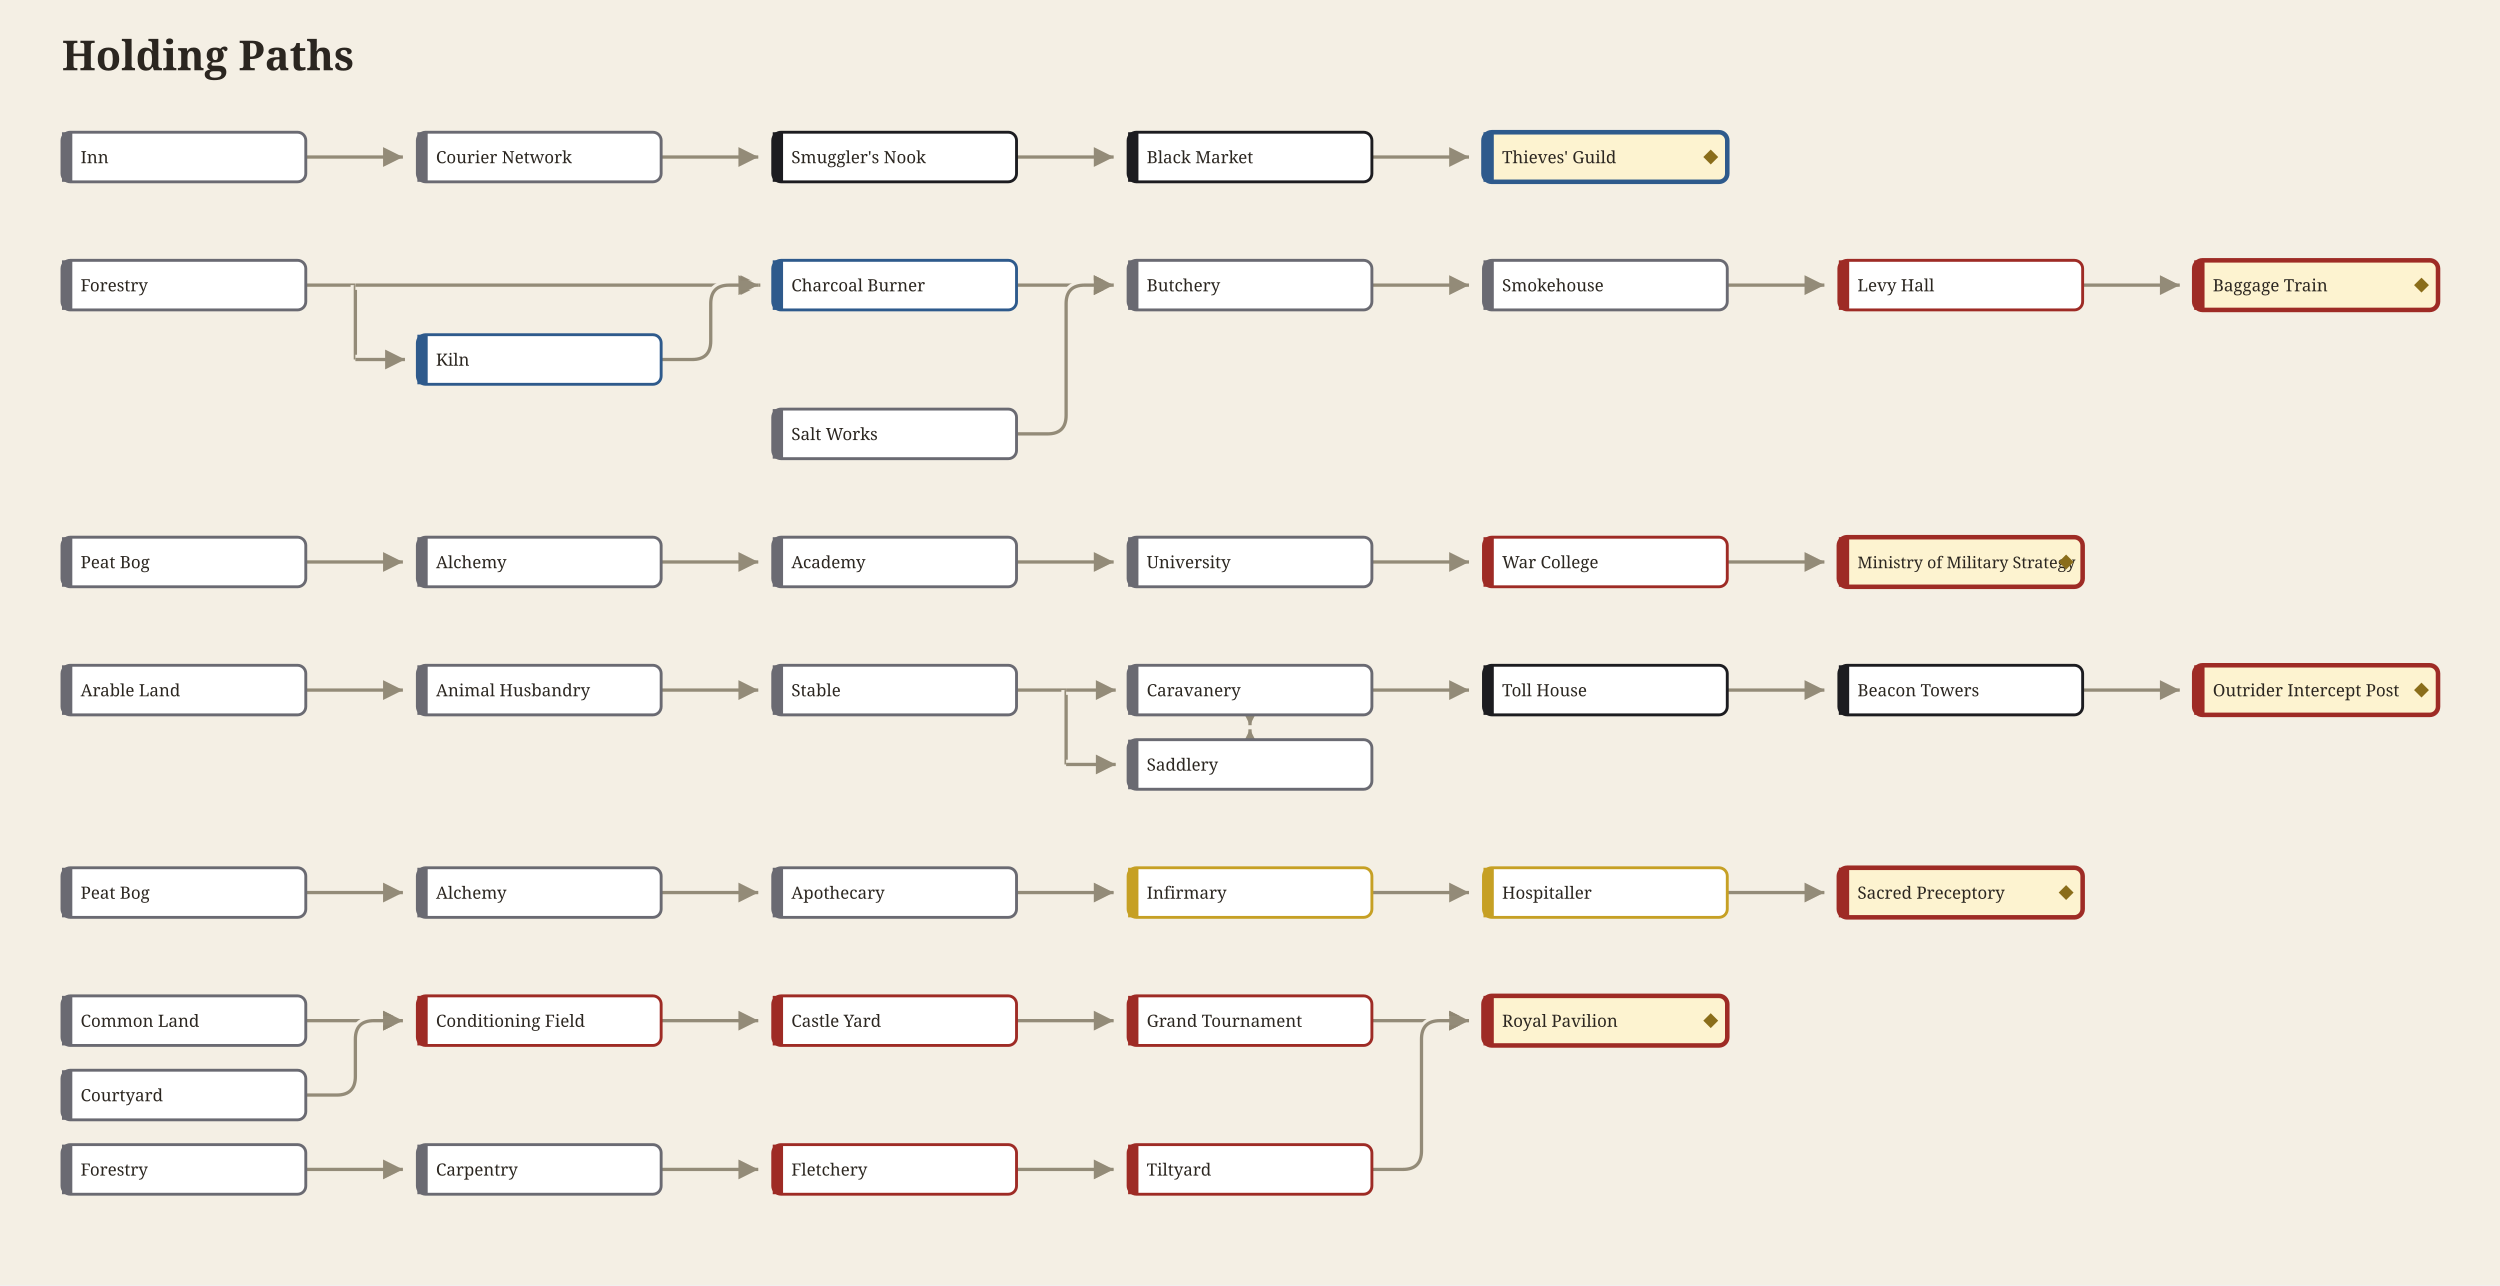
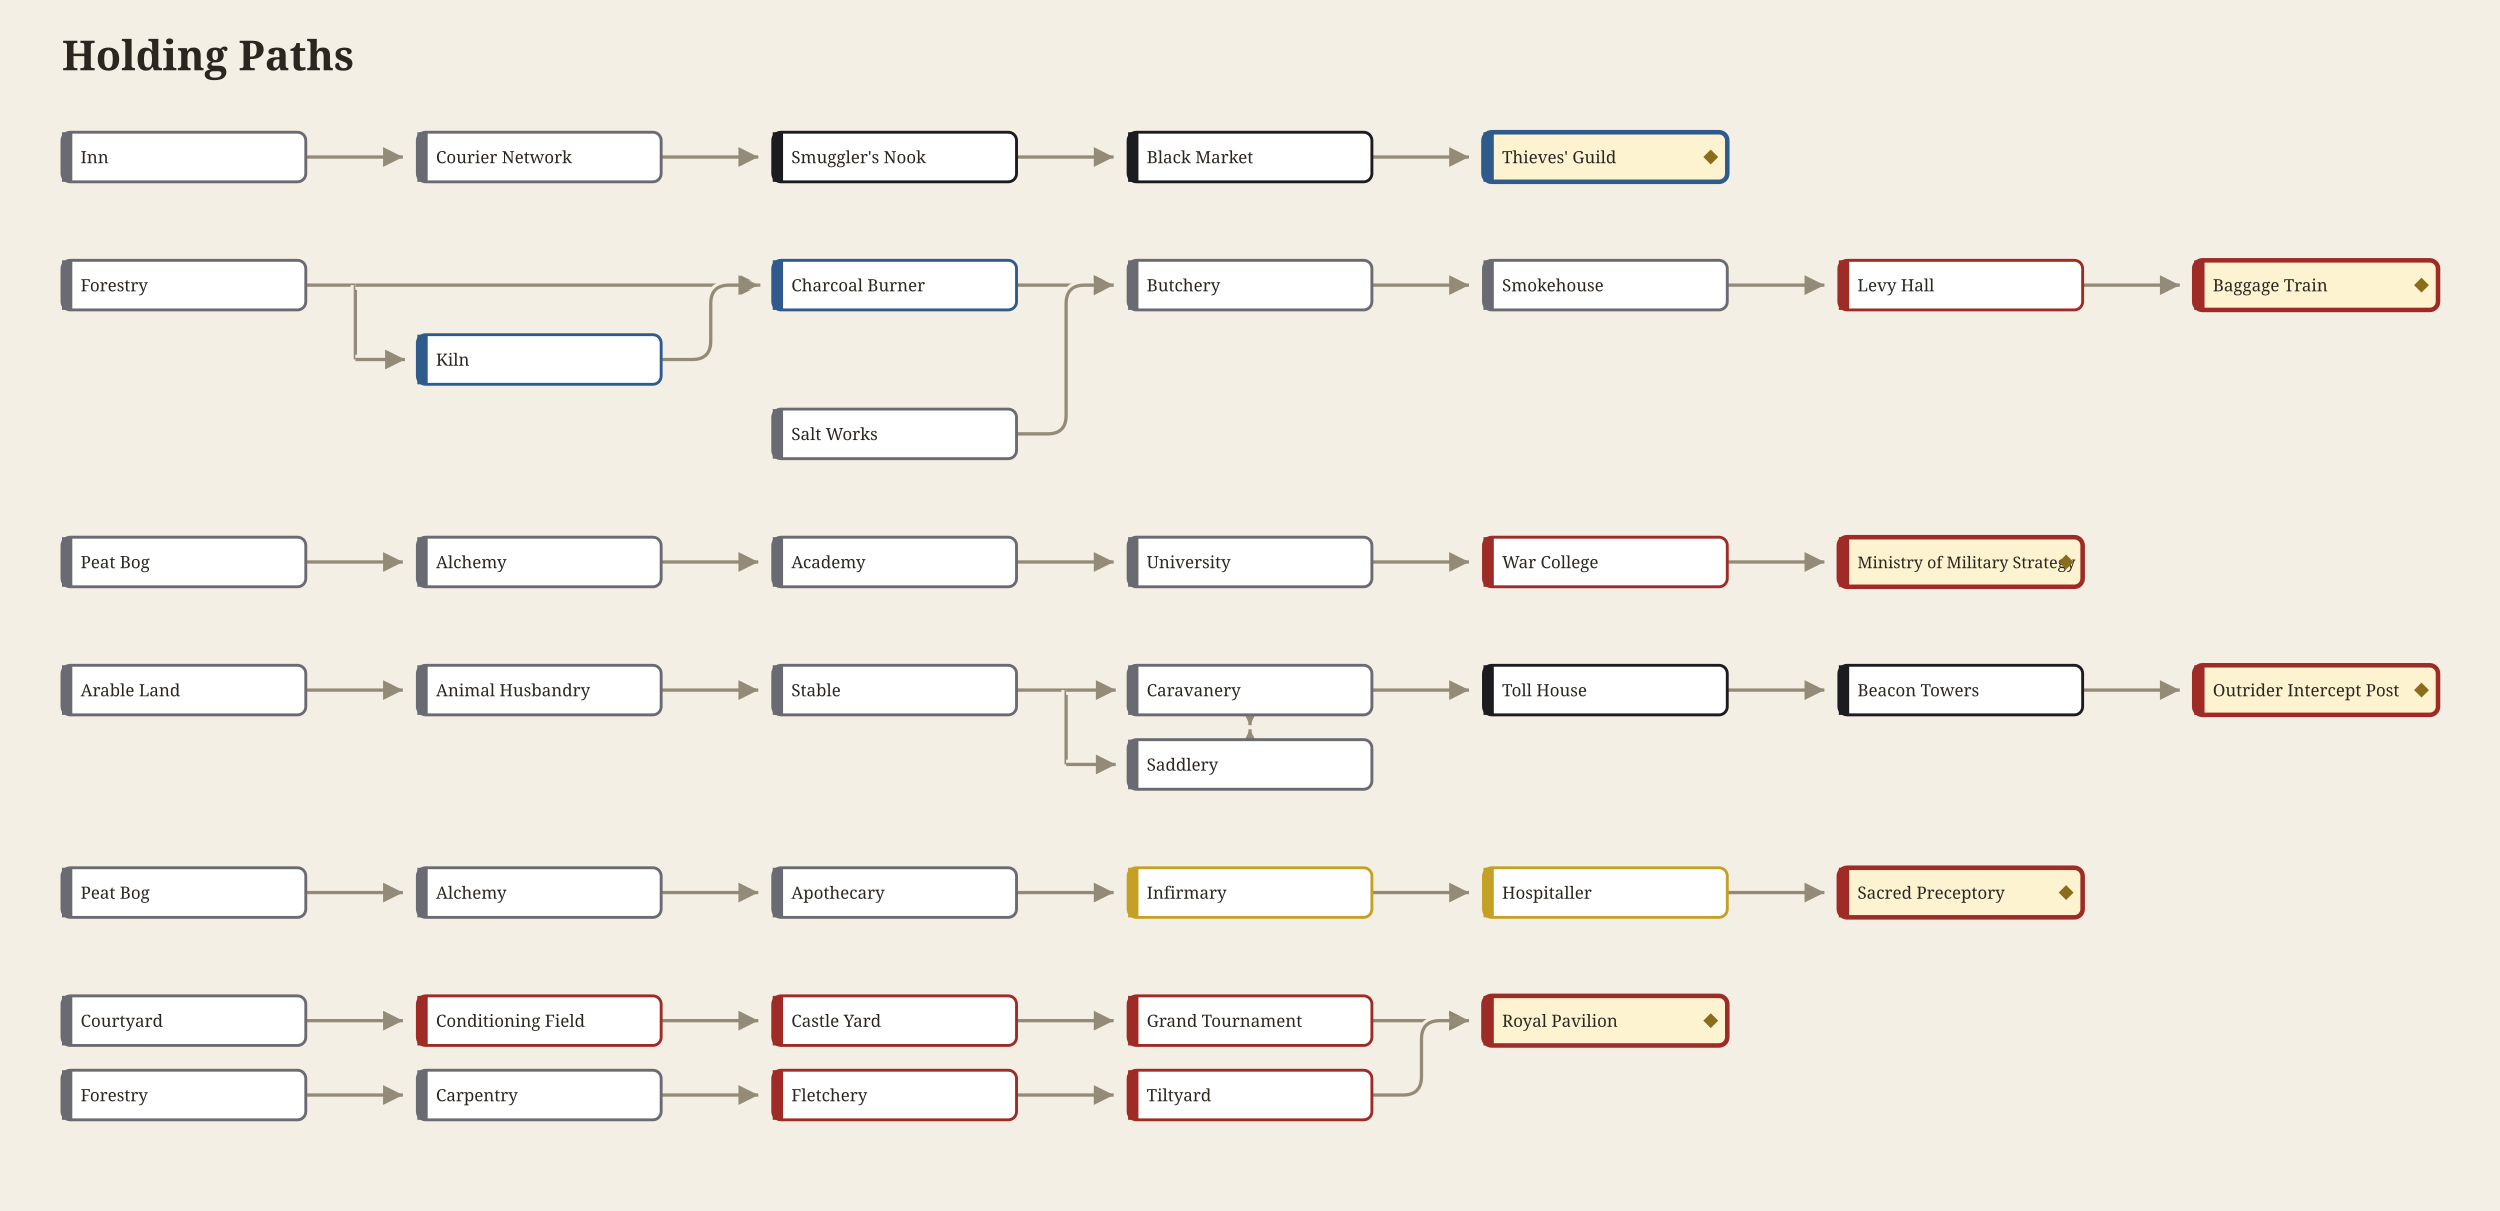
- <svg xmlns="http://www.w3.org/2000/svg" width="1210" height="622" viewBox="0 0 1210 622" font-family="Georgia, serif">
-   <rect width="1210" height="622" fill="#f4efe4" />
+ <svg xmlns="http://www.w3.org/2000/svg" width="1210" height="586" viewBox="0 0 1210 586" font-family="Georgia, serif">
+   <rect width="1210" height="586" fill="#f4efe4" />
  <defs>
    <marker id="arw-2E5A8C" markerWidth="7" markerHeight="7" refX="6" refY="3" orient="auto">
      <path d="M0,0 L6,3 L0,6 Z" fill="#2E5A8C" />
    </marker>
    <marker id="arw-9E2B25" markerWidth="7" markerHeight="7" refX="6" refY="3" orient="auto">
      <path d="M0,0 L6,3 L0,6 Z" fill="#9E2B25" />
    </marker>
    <marker id="arw-1c9c8c" markerWidth="7" markerHeight="7" refX="6" refY="3" orient="auto">
      <path d="M0,0 L6,3 L0,6 Z" fill="#1c9c8c" />
    </marker>
    <marker id="arw-C6A024" markerWidth="7" markerHeight="7" refX="6" refY="3" orient="auto">
      <path d="M0,0 L6,3 L0,6 Z" fill="#C6A024" />
    </marker>
    <marker id="arw-6A3D8F" markerWidth="7" markerHeight="7" refX="6" refY="3" orient="auto">
      <path d="M0,0 L6,3 L0,6 Z" fill="#6A3D8F" />
    </marker>
    <marker id="arw-CC6A1A" markerWidth="7" markerHeight="7" refX="6" refY="3" orient="auto">
      <path d="M0,0 L6,3 L0,6 Z" fill="#CC6A1A" />
    </marker>
    <marker id="arw-3a7d3a" markerWidth="7" markerHeight="7" refX="6" refY="3" orient="auto">
      <path d="M0,0 L6,3 L0,6 Z" fill="#3a7d3a" />
    </marker>
    <marker id="arw-b5347a" markerWidth="7" markerHeight="7" refX="6" refY="3" orient="auto">
      <path d="M0,0 L6,3 L0,6 Z" fill="#b5347a" />
    </marker>
    <marker id="arw-2b6f9e" markerWidth="7" markerHeight="7" refX="6" refY="3" orient="auto">
      <path d="M0,0 L6,3 L0,6 Z" fill="#2b6f9e" />
    </marker>
    <marker id="arw-8a6d1a" markerWidth="7" markerHeight="7" refX="6" refY="3" orient="auto">
      <path d="M0,0 L6,3 L0,6 Z" fill="#8a6d1a" />
    </marker>
    <marker id="arw-5f5647" markerWidth="7" markerHeight="7" refX="6" refY="3" orient="auto">
      <path d="M0,0 L6,3 L0,6 Z" fill="#5f5647" />
    </marker>
    <marker id="arw-7a2ea0" markerWidth="7" markerHeight="7" refX="6" refY="3" orient="auto">
      <path d="M0,0 L6,3 L0,6 Z" fill="#7a2ea0" />
    </marker>
    <marker id="arw-0f8a7e" markerWidth="7" markerHeight="7" refX="6" refY="3" orient="auto">
      <path d="M0,0 L6,3 L0,6 Z" fill="#0f8a7e" />
    </marker>
    <marker id="arw-a83232" markerWidth="7" markerHeight="7" refX="6" refY="3" orient="auto">
      <path d="M0,0 L6,3 L0,6 Z" fill="#a83232" />
    </marker>
    <marker id="arw-8f8672" markerWidth="7" markerHeight="7" refX="6" refY="3" orient="auto">
      <path d="M0,0 L6,3 L0,6 Z" fill="#8f8672" />
    </marker>
  </defs>
  <text x="30" y="34" font-size="20" font-weight="bold" fill="#2b2620">Holding Paths</text>
  <path d="M148,76 L195,76" fill="none" stroke="#f4efe4" stroke-width="4.6" opacity="1" />
  <path d="M148,76 L195,76" fill="none" stroke="#8f8672" stroke-width="1.6" opacity="0.95" marker-end="url(#arw-8f8672)" />
  <path d="M320,76 L367,76" fill="none" stroke="#f4efe4" stroke-width="4.6" opacity="1" />
  <path d="M320,76 L367,76" fill="none" stroke="#8f8672" stroke-width="1.6" opacity="0.95" marker-end="url(#arw-8f8672)" />
  <path d="M492,76 L539,76" fill="none" stroke="#f4efe4" stroke-width="4.6" opacity="1" />
  <path d="M492,76 L539,76" fill="none" stroke="#8f8672" stroke-width="1.6" opacity="0.95" marker-end="url(#arw-8f8672)" />
  <path d="M664,76 L711,76" fill="none" stroke="#f4efe4" stroke-width="4.6" opacity="1" />
  <path d="M664,76 L711,76" fill="none" stroke="#8f8672" stroke-width="1.6" opacity="0.95" marker-end="url(#arw-8f8672)" />
  <rect x="30" y="64" width="118" height="24" rx="4" fill="#ffffff" stroke="#6a6a72" stroke-width="1.4" />
  <rect x="30" y="64" width="5" height="24" fill="#6a6a72" />
  <text x="39" y="79" font-size="8.2" fill="#2b2620">Inn</text>
  <rect x="202" y="64" width="118" height="24" rx="4" fill="#ffffff" stroke="#6a6a72" stroke-width="1.4" />
  <rect x="202" y="64" width="5" height="24" fill="#6a6a72" />
  <text x="211" y="79" font-size="8.2" fill="#2b2620">Courier Network</text>
  <rect x="374" y="64" width="118" height="24" rx="4" fill="#ffffff" stroke="#1c1c20" stroke-width="1.4" />
  <rect x="374" y="64" width="5" height="24" fill="#1c1c20" />
  <text x="383" y="79" font-size="8.2" fill="#2b2620">Smuggler's Nook</text>
  <rect x="546" y="64" width="118" height="24" rx="4" fill="#ffffff" stroke="#1c1c20" stroke-width="1.4" />
  <rect x="546" y="64" width="5" height="24" fill="#1c1c20" />
  <text x="555" y="79" font-size="8.2" fill="#2b2620">Black Market</text>
  <rect x="718" y="64" width="118" height="24" rx="4" fill="#fdf3d0" stroke="#2E5A8C" stroke-width="2.2" />
  <rect x="718" y="64" width="5" height="24" fill="#2E5A8C" />
  <text x="727" y="79" font-size="8.2" fill="#2b2620">Thieves' Guild</text>
  <polygon points="828.0,72.4 831.6,76.0 828.0,79.6 824.4,76.0" fill="#8a6d1a" />
  <path d="M148,138 L172,138" fill="none" stroke="#f4efe4" stroke-width="4.6" opacity="1" />
  <path d="M148,138 L172,138" fill="none" stroke="#8f8672" stroke-width="1.6" opacity="0.95" />
  <path d="M172,138 L172,174" fill="none" stroke="#f4efe4" stroke-width="4.6" opacity="1" />
  <path d="M172,138 L172,174" fill="none" stroke="#8f8672" stroke-width="1.6" opacity="0.95" />
  <path d="M172,138 L368,138" fill="none" stroke="#f4efe4" stroke-width="4.6" opacity="1" />
  <path d="M172,138 L368,138" fill="none" stroke="#8f8672" stroke-width="1.6" opacity="0.95" marker-end="url(#arw-8f8672)" />
  <path d="M172,174 L196,174" fill="none" stroke="#f4efe4" stroke-width="4.6" opacity="1" />
  <path d="M172,174 L196,174" fill="none" stroke="#8f8672" stroke-width="1.6" opacity="0.95" marker-end="url(#arw-8f8672)" />
  <path d="M320,174 L335,174 Q344,174 344,165 L344,147 Q344,138 353,138 L367,138" fill="none" stroke="#f4efe4" stroke-width="4.6" opacity="1" />
  <path d="M320,174 L335,174 Q344,174 344,165 L344,147 Q344,138 353,138 L367,138" fill="none" stroke="#8f8672" stroke-width="1.6" opacity="0.95" marker-end="url(#arw-8f8672)" />
  <path d="M492,138 L539,138" fill="none" stroke="#f4efe4" stroke-width="4.6" opacity="1" />
  <path d="M492,138 L539,138" fill="none" stroke="#8f8672" stroke-width="1.6" opacity="0.95" marker-end="url(#arw-8f8672)" />
  <path d="M492,210 L507,210 Q516,210 516,201 L516,147 Q516,138 525,138 L539,138" fill="none" stroke="#f4efe4" stroke-width="4.6" opacity="1" />
  <path d="M492,210 L507,210 Q516,210 516,201 L516,147 Q516,138 525,138 L539,138" fill="none" stroke="#8f8672" stroke-width="1.6" opacity="0.95" marker-end="url(#arw-8f8672)" />
  <path d="M664,138 L711,138" fill="none" stroke="#f4efe4" stroke-width="4.6" opacity="1" />
  <path d="M664,138 L711,138" fill="none" stroke="#8f8672" stroke-width="1.6" opacity="0.95" marker-end="url(#arw-8f8672)" />
  <path d="M836,138 L883,138" fill="none" stroke="#f4efe4" stroke-width="4.6" opacity="1" />
  <path d="M836,138 L883,138" fill="none" stroke="#8f8672" stroke-width="1.6" opacity="0.95" marker-end="url(#arw-8f8672)" />
  <path d="M1008,138 L1055,138" fill="none" stroke="#f4efe4" stroke-width="4.6" opacity="1" />
  <path d="M1008,138 L1055,138" fill="none" stroke="#8f8672" stroke-width="1.6" opacity="0.95" marker-end="url(#arw-8f8672)" />
  <rect x="30" y="126" width="118" height="24" rx="4" fill="#ffffff" stroke="#6a6a72" stroke-width="1.4" />
  <rect x="30" y="126" width="5" height="24" fill="#6a6a72" />
  <text x="39" y="141" font-size="8.2" fill="#2b2620">Forestry</text>
  <rect x="202" y="162" width="118" height="24" rx="4" fill="#ffffff" stroke="#2E5A8C" stroke-width="1.4" />
  <rect x="202" y="162" width="5" height="24" fill="#2E5A8C" />
  <text x="211" y="177" font-size="8.2" fill="#2b2620">Kiln</text>
  <rect x="374" y="126" width="118" height="24" rx="4" fill="#ffffff" stroke="#2E5A8C" stroke-width="1.4" />
  <rect x="374" y="126" width="5" height="24" fill="#2E5A8C" />
  <text x="383" y="141" font-size="8.2" fill="#2b2620">Charcoal Burner</text>
  <rect x="374" y="198" width="118" height="24" rx="4" fill="#ffffff" stroke="#6a6a72" stroke-width="1.4" />
  <rect x="374" y="198" width="5" height="24" fill="#6a6a72" />
  <text x="383" y="213" font-size="8.2" fill="#2b2620">Salt Works</text>
  <rect x="546" y="126" width="118" height="24" rx="4" fill="#ffffff" stroke="#6a6a72" stroke-width="1.4" />
  <rect x="546" y="126" width="5" height="24" fill="#6a6a72" />
  <text x="555" y="141" font-size="8.2" fill="#2b2620">Butchery</text>
  <rect x="718" y="126" width="118" height="24" rx="4" fill="#ffffff" stroke="#6a6a72" stroke-width="1.4" />
  <rect x="718" y="126" width="5" height="24" fill="#6a6a72" />
  <text x="727" y="141" font-size="8.2" fill="#2b2620">Smokehouse</text>
  <rect x="890" y="126" width="118" height="24" rx="4" fill="#ffffff" stroke="#9E2B25" stroke-width="1.4" />
  <rect x="890" y="126" width="5" height="24" fill="#9E2B25" />
  <text x="899" y="141" font-size="8.2" fill="#2b2620">Levy Hall</text>
  <rect x="1062" y="126" width="118" height="24" rx="4" fill="#fdf3d0" stroke="#9E2B25" stroke-width="2.2" />
  <rect x="1062" y="126" width="5" height="24" fill="#9E2B25" />
  <text x="1071" y="141" font-size="8.2" fill="#2b2620">Baggage Train</text>
  <polygon points="1172.0,134.4 1175.6,138.0 1172.0,141.6 1168.4,138.0" fill="#8a6d1a" />
  <path d="M148,272 L195,272" fill="none" stroke="#f4efe4" stroke-width="4.6" opacity="1" />
  <path d="M148,272 L195,272" fill="none" stroke="#8f8672" stroke-width="1.6" opacity="0.95" marker-end="url(#arw-8f8672)" />
  <path d="M320,272 L367,272" fill="none" stroke="#f4efe4" stroke-width="4.6" opacity="1" />
  <path d="M320,272 L367,272" fill="none" stroke="#8f8672" stroke-width="1.6" opacity="0.95" marker-end="url(#arw-8f8672)" />
  <path d="M492,272 L539,272" fill="none" stroke="#f4efe4" stroke-width="4.6" opacity="1" />
  <path d="M492,272 L539,272" fill="none" stroke="#8f8672" stroke-width="1.6" opacity="0.95" marker-end="url(#arw-8f8672)" />
  <path d="M664,272 L711,272" fill="none" stroke="#f4efe4" stroke-width="4.6" opacity="1" />
  <path d="M664,272 L711,272" fill="none" stroke="#8f8672" stroke-width="1.6" opacity="0.95" marker-end="url(#arw-8f8672)" />
  <path d="M836,272 L883,272" fill="none" stroke="#f4efe4" stroke-width="4.6" opacity="1" />
  <path d="M836,272 L883,272" fill="none" stroke="#8f8672" stroke-width="1.6" opacity="0.95" marker-end="url(#arw-8f8672)" />
  <rect x="30" y="260" width="118" height="24" rx="4" fill="#ffffff" stroke="#6a6a72" stroke-width="1.4" />
  <rect x="30" y="260" width="5" height="24" fill="#6a6a72" />
  <text x="39" y="275" font-size="8.2" fill="#2b2620">Peat Bog</text>
  <rect x="202" y="260" width="118" height="24" rx="4" fill="#ffffff" stroke="#6a6a72" stroke-width="1.4" />
  <rect x="202" y="260" width="5" height="24" fill="#6a6a72" />
  <text x="211" y="275" font-size="8.2" fill="#2b2620">Alchemy</text>
  <rect x="374" y="260" width="118" height="24" rx="4" fill="#ffffff" stroke="#6a6a72" stroke-width="1.4" />
  <rect x="374" y="260" width="5" height="24" fill="#6a6a72" />
  <text x="383" y="275" font-size="8.2" fill="#2b2620">Academy</text>
  <rect x="546" y="260" width="118" height="24" rx="4" fill="#ffffff" stroke="#6a6a72" stroke-width="1.4" />
  <rect x="546" y="260" width="5" height="24" fill="#6a6a72" />
  <text x="555" y="275" font-size="8.2" fill="#2b2620">University</text>
  <rect x="718" y="260" width="118" height="24" rx="4" fill="#ffffff" stroke="#9E2B25" stroke-width="1.4" />
  <rect x="718" y="260" width="5" height="24" fill="#9E2B25" />
  <text x="727" y="275" font-size="8.2" fill="#2b2620">War College</text>
  <rect x="890" y="260" width="118" height="24" rx="4" fill="#fdf3d0" stroke="#9E2B25" stroke-width="2.2" />
  <rect x="890" y="260" width="5" height="24" fill="#9E2B25" />
  <text x="899" y="275" font-size="7.8" fill="#2b2620">Ministry of Military Strategy</text>
  <polygon points="1000.0,268.4 1003.6,272.0 1000.0,275.6 996.4,272.0" fill="#8a6d1a" />
  <path d="M148,334 L195,334" fill="none" stroke="#f4efe4" stroke-width="4.6" opacity="1" />
  <path d="M148,334 L195,334" fill="none" stroke="#8f8672" stroke-width="1.6" opacity="0.95" marker-end="url(#arw-8f8672)" />
  <path d="M320,334 L367,334" fill="none" stroke="#f4efe4" stroke-width="4.6" opacity="1" />
  <path d="M320,334 L367,334" fill="none" stroke="#8f8672" stroke-width="1.6" opacity="0.95" marker-end="url(#arw-8f8672)" />
  <path d="M492,334 L516,334" fill="none" stroke="#f4efe4" stroke-width="4.6" opacity="1" />
  <path d="M492,334 L516,334" fill="none" stroke="#8f8672" stroke-width="1.6" opacity="0.95" />
  <path d="M516,334 L516,370" fill="none" stroke="#f4efe4" stroke-width="4.6" opacity="1" />
  <path d="M516,334 L516,370" fill="none" stroke="#8f8672" stroke-width="1.6" opacity="0.95" />
  <path d="M516,370 L540,370" fill="none" stroke="#f4efe4" stroke-width="4.6" opacity="1" />
  <path d="M516,370 L540,370" fill="none" stroke="#8f8672" stroke-width="1.6" opacity="0.95" marker-end="url(#arw-8f8672)" />
  <path d="M516,334 L540,334" fill="none" stroke="#f4efe4" stroke-width="4.6" opacity="1" />
  <path d="M516,334 L540,334" fill="none" stroke="#8f8672" stroke-width="1.6" opacity="0.95" marker-end="url(#arw-8f8672)" />
  <path d="M664,334 L711,334" fill="none" stroke="#f4efe4" stroke-width="4.6" opacity="1" />
  <path d="M664,334 L711,334" fill="none" stroke="#8f8672" stroke-width="1.6" opacity="0.95" marker-end="url(#arw-8f8672)" />
  <path d="M836,334 L883,334" fill="none" stroke="#f4efe4" stroke-width="4.6" opacity="1" />
  <path d="M836,334 L883,334" fill="none" stroke="#8f8672" stroke-width="1.6" opacity="0.95" marker-end="url(#arw-8f8672)" />
  <path d="M1008,334 L1055,334" fill="none" stroke="#f4efe4" stroke-width="4.6" opacity="1" />
  <path d="M1008,334 L1055,334" fill="none" stroke="#8f8672" stroke-width="1.6" opacity="0.95" marker-end="url(#arw-8f8672)" />
  <path d="M605,346 L605,351" fill="none" stroke="#f4efe4" stroke-width="4.6" opacity="1" />
  <path d="M605,346 L605,351" fill="none" stroke="#8f8672" stroke-width="1.6" opacity="0.95" marker-end="url(#arw-8f8672)" />
  <path d="M605,358 L605,353" fill="none" stroke="#f4efe4" stroke-width="4.6" opacity="1" />
  <path d="M605,358 L605,353" fill="none" stroke="#8f8672" stroke-width="1.6" opacity="0.95" marker-end="url(#arw-8f8672)" />
  <rect x="30" y="322" width="118" height="24" rx="4" fill="#ffffff" stroke="#6a6a72" stroke-width="1.4" />
  <rect x="30" y="322" width="5" height="24" fill="#6a6a72" />
  <text x="39" y="337" font-size="8.2" fill="#2b2620">Arable Land</text>
  <rect x="202" y="322" width="118" height="24" rx="4" fill="#ffffff" stroke="#6a6a72" stroke-width="1.4" />
  <rect x="202" y="322" width="5" height="24" fill="#6a6a72" />
  <text x="211" y="337" font-size="8.2" fill="#2b2620">Animal Husbandry</text>
  <rect x="374" y="322" width="118" height="24" rx="4" fill="#ffffff" stroke="#6a6a72" stroke-width="1.4" />
  <rect x="374" y="322" width="5" height="24" fill="#6a6a72" />
  <text x="383" y="337" font-size="8.2" fill="#2b2620">Stable</text>
  <rect x="546" y="322" width="118" height="24" rx="4" fill="#ffffff" stroke="#6a6a72" stroke-width="1.4" />
  <rect x="546" y="322" width="5" height="24" fill="#6a6a72" />
  <text x="555" y="337" font-size="8.2" fill="#2b2620">Caravanery</text>
  <rect x="546" y="358" width="118" height="24" rx="4" fill="#ffffff" stroke="#6a6a72" stroke-width="1.4" />
  <rect x="546" y="358" width="5" height="24" fill="#6a6a72" />
  <text x="555" y="373" font-size="8.2" fill="#2b2620">Saddlery</text>
  <rect x="718" y="322" width="118" height="24" rx="4" fill="#ffffff" stroke="#1c1c20" stroke-width="1.4" />
  <rect x="718" y="322" width="5" height="24" fill="#1c1c20" />
  <text x="727" y="337" font-size="8.2" fill="#2b2620">Toll House</text>
  <rect x="890" y="322" width="118" height="24" rx="4" fill="#ffffff" stroke="#1c1c20" stroke-width="1.4" />
  <rect x="890" y="322" width="5" height="24" fill="#1c1c20" />
  <text x="899" y="337" font-size="8.2" fill="#2b2620">Beacon Towers</text>
  <rect x="1062" y="322" width="118" height="24" rx="4" fill="#fdf3d0" stroke="#9E2B25" stroke-width="2.2" />
  <rect x="1062" y="322" width="5" height="24" fill="#9E2B25" />
  <text x="1071" y="337" font-size="8.2" fill="#2b2620">Outrider Intercept Post</text>
  <polygon points="1172.0,330.4 1175.6,334.0 1172.0,337.6 1168.4,334.0" fill="#8a6d1a" />
  <path d="M148,432 L195,432" fill="none" stroke="#f4efe4" stroke-width="4.6" opacity="1" />
  <path d="M148,432 L195,432" fill="none" stroke="#8f8672" stroke-width="1.6" opacity="0.95" marker-end="url(#arw-8f8672)" />
  <path d="M320,432 L367,432" fill="none" stroke="#f4efe4" stroke-width="4.6" opacity="1" />
  <path d="M320,432 L367,432" fill="none" stroke="#8f8672" stroke-width="1.6" opacity="0.95" marker-end="url(#arw-8f8672)" />
  <path d="M492,432 L539,432" fill="none" stroke="#f4efe4" stroke-width="4.6" opacity="1" />
  <path d="M492,432 L539,432" fill="none" stroke="#8f8672" stroke-width="1.6" opacity="0.95" marker-end="url(#arw-8f8672)" />
  <path d="M664,432 L711,432" fill="none" stroke="#f4efe4" stroke-width="4.6" opacity="1" />
  <path d="M664,432 L711,432" fill="none" stroke="#8f8672" stroke-width="1.6" opacity="0.95" marker-end="url(#arw-8f8672)" />
  <path d="M836,432 L883,432" fill="none" stroke="#f4efe4" stroke-width="4.6" opacity="1" />
  <path d="M836,432 L883,432" fill="none" stroke="#8f8672" stroke-width="1.6" opacity="0.95" marker-end="url(#arw-8f8672)" />
  <rect x="30" y="420" width="118" height="24" rx="4" fill="#ffffff" stroke="#6a6a72" stroke-width="1.4" />
  <rect x="30" y="420" width="5" height="24" fill="#6a6a72" />
  <text x="39" y="435" font-size="8.2" fill="#2b2620">Peat Bog</text>
  <rect x="202" y="420" width="118" height="24" rx="4" fill="#ffffff" stroke="#6a6a72" stroke-width="1.4" />
  <rect x="202" y="420" width="5" height="24" fill="#6a6a72" />
  <text x="211" y="435" font-size="8.2" fill="#2b2620">Alchemy</text>
  <rect x="374" y="420" width="118" height="24" rx="4" fill="#ffffff" stroke="#6a6a72" stroke-width="1.4" />
  <rect x="374" y="420" width="5" height="24" fill="#6a6a72" />
  <text x="383" y="435" font-size="8.2" fill="#2b2620">Apothecary</text>
  <rect x="546" y="420" width="118" height="24" rx="4" fill="#ffffff" stroke="#C6A024" stroke-width="1.4" />
  <rect x="546" y="420" width="5" height="24" fill="#C6A024" />
  <text x="555" y="435" font-size="8.2" fill="#2b2620">Infirmary</text>
  <rect x="718" y="420" width="118" height="24" rx="4" fill="#ffffff" stroke="#C6A024" stroke-width="1.4" />
  <rect x="718" y="420" width="5" height="24" fill="#C6A024" />
  <text x="727" y="435" font-size="8.2" fill="#2b2620">Hospitaller</text>
  <rect x="890" y="420" width="118" height="24" rx="4" fill="#fdf3d0" stroke="#9E2B25" stroke-width="2.2" />
  <rect x="890" y="420" width="5" height="24" fill="#9E2B25" />
  <text x="899" y="435" font-size="8.2" fill="#2b2620">Sacred Preceptory</text>
  <polygon points="1000.0,428.4 1003.6,432.0 1000.0,435.6 996.4,432.0" fill="#8a6d1a" />
  <path d="M148,494 L195,494" fill="none" stroke="#f4efe4" stroke-width="4.6" opacity="1" />
  <path d="M148,494 L195,494" fill="none" stroke="#8f8672" stroke-width="1.6" opacity="0.95" marker-end="url(#arw-8f8672)" />
-   <path d="M148,530 L163,530 Q172,530 172,521 L172,503 Q172,494 181,494 L195,494" fill="none" stroke="#f4efe4" stroke-width="4.6" opacity="1" />
-   <path d="M148,530 L163,530 Q172,530 172,521 L172,503 Q172,494 181,494 L195,494" fill="none" stroke="#8f8672" stroke-width="1.6" opacity="0.95" marker-end="url(#arw-8f8672)" />
-   <path d="M148,566 L195,566" fill="none" stroke="#f4efe4" stroke-width="4.6" opacity="1" />
-   <path d="M148,566 L195,566" fill="none" stroke="#8f8672" stroke-width="1.6" opacity="0.95" marker-end="url(#arw-8f8672)" />
+   <path d="M148,530 L195,530" fill="none" stroke="#f4efe4" stroke-width="4.6" opacity="1" />
+   <path d="M148,530 L195,530" fill="none" stroke="#8f8672" stroke-width="1.6" opacity="0.95" marker-end="url(#arw-8f8672)" />
  <path d="M320,494 L367,494" fill="none" stroke="#f4efe4" stroke-width="4.6" opacity="1" />
  <path d="M320,494 L367,494" fill="none" stroke="#8f8672" stroke-width="1.6" opacity="0.95" marker-end="url(#arw-8f8672)" />
-   <path d="M320,566 L367,566" fill="none" stroke="#f4efe4" stroke-width="4.6" opacity="1" />
-   <path d="M320,566 L367,566" fill="none" stroke="#8f8672" stroke-width="1.6" opacity="0.95" marker-end="url(#arw-8f8672)" />
+   <path d="M320,530 L367,530" fill="none" stroke="#f4efe4" stroke-width="4.6" opacity="1" />
+   <path d="M320,530 L367,530" fill="none" stroke="#8f8672" stroke-width="1.6" opacity="0.95" marker-end="url(#arw-8f8672)" />
  <path d="M492,494 L539,494" fill="none" stroke="#f4efe4" stroke-width="4.6" opacity="1" />
  <path d="M492,494 L539,494" fill="none" stroke="#8f8672" stroke-width="1.6" opacity="0.95" marker-end="url(#arw-8f8672)" />
-   <path d="M492,566 L539,566" fill="none" stroke="#f4efe4" stroke-width="4.6" opacity="1" />
-   <path d="M492,566 L539,566" fill="none" stroke="#8f8672" stroke-width="1.6" opacity="0.95" marker-end="url(#arw-8f8672)" />
+   <path d="M492,530 L539,530" fill="none" stroke="#f4efe4" stroke-width="4.6" opacity="1" />
+   <path d="M492,530 L539,530" fill="none" stroke="#8f8672" stroke-width="1.6" opacity="0.95" marker-end="url(#arw-8f8672)" />
  <path d="M664,494 L711,494" fill="none" stroke="#f4efe4" stroke-width="4.6" opacity="1" />
  <path d="M664,494 L711,494" fill="none" stroke="#8f8672" stroke-width="1.6" opacity="0.95" marker-end="url(#arw-8f8672)" />
-   <path d="M664,566 L679,566 Q688,566 688,557 L688,503 Q688,494 697,494 L711,494" fill="none" stroke="#f4efe4" stroke-width="4.6" opacity="1" />
-   <path d="M664,566 L679,566 Q688,566 688,557 L688,503 Q688,494 697,494 L711,494" fill="none" stroke="#8f8672" stroke-width="1.6" opacity="0.95" marker-end="url(#arw-8f8672)" />
+   <path d="M664,530 L679,530 Q688,530 688,521 L688,503 Q688,494 697,494 L711,494" fill="none" stroke="#f4efe4" stroke-width="4.6" opacity="1" />
+   <path d="M664,530 L679,530 Q688,530 688,521 L688,503 Q688,494 697,494 L711,494" fill="none" stroke="#8f8672" stroke-width="1.6" opacity="0.95" marker-end="url(#arw-8f8672)" />
  <rect x="30" y="482" width="118" height="24" rx="4" fill="#ffffff" stroke="#6a6a72" stroke-width="1.4" />
  <rect x="30" y="482" width="5" height="24" fill="#6a6a72" />
-   <text x="39" y="497" font-size="8.2" fill="#2b2620">Common Land</text>
+   <text x="39" y="497" font-size="8.2" fill="#2b2620">Courtyard</text>
  <rect x="30" y="518" width="118" height="24" rx="4" fill="#ffffff" stroke="#6a6a72" stroke-width="1.4" />
  <rect x="30" y="518" width="5" height="24" fill="#6a6a72" />
-   <text x="39" y="533" font-size="8.2" fill="#2b2620">Courtyard</text>
-   <rect x="30" y="554" width="118" height="24" rx="4" fill="#ffffff" stroke="#6a6a72" stroke-width="1.4" />
-   <rect x="30" y="554" width="5" height="24" fill="#6a6a72" />
-   <text x="39" y="569" font-size="8.2" fill="#2b2620">Forestry</text>
+   <text x="39" y="533" font-size="8.2" fill="#2b2620">Forestry</text>
  <rect x="202" y="482" width="118" height="24" rx="4" fill="#ffffff" stroke="#9E2B25" stroke-width="1.4" />
  <rect x="202" y="482" width="5" height="24" fill="#9E2B25" />
  <text x="211" y="497" font-size="8.2" fill="#2b2620">Conditioning Field</text>
-   <rect x="202" y="554" width="118" height="24" rx="4" fill="#ffffff" stroke="#6a6a72" stroke-width="1.4" />
-   <rect x="202" y="554" width="5" height="24" fill="#6a6a72" />
-   <text x="211" y="569" font-size="8.2" fill="#2b2620">Carpentry</text>
+   <rect x="202" y="518" width="118" height="24" rx="4" fill="#ffffff" stroke="#6a6a72" stroke-width="1.4" />
+   <rect x="202" y="518" width="5" height="24" fill="#6a6a72" />
+   <text x="211" y="533" font-size="8.2" fill="#2b2620">Carpentry</text>
  <rect x="374" y="482" width="118" height="24" rx="4" fill="#ffffff" stroke="#9E2B25" stroke-width="1.4" />
  <rect x="374" y="482" width="5" height="24" fill="#9E2B25" />
  <text x="383" y="497" font-size="8.2" fill="#2b2620">Castle Yard</text>
-   <rect x="374" y="554" width="118" height="24" rx="4" fill="#ffffff" stroke="#9E2B25" stroke-width="1.4" />
-   <rect x="374" y="554" width="5" height="24" fill="#9E2B25" />
-   <text x="383" y="569" font-size="8.2" fill="#2b2620">Fletchery</text>
+   <rect x="374" y="518" width="118" height="24" rx="4" fill="#ffffff" stroke="#9E2B25" stroke-width="1.4" />
+   <rect x="374" y="518" width="5" height="24" fill="#9E2B25" />
+   <text x="383" y="533" font-size="8.2" fill="#2b2620">Fletchery</text>
  <rect x="546" y="482" width="118" height="24" rx="4" fill="#ffffff" stroke="#9E2B25" stroke-width="1.4" />
  <rect x="546" y="482" width="5" height="24" fill="#9E2B25" />
  <text x="555" y="497" font-size="8.2" fill="#2b2620">Grand Tournament</text>
-   <rect x="546" y="554" width="118" height="24" rx="4" fill="#ffffff" stroke="#9E2B25" stroke-width="1.4" />
-   <rect x="546" y="554" width="5" height="24" fill="#9E2B25" />
-   <text x="555" y="569" font-size="8.2" fill="#2b2620">Tiltyard</text>
+   <rect x="546" y="518" width="118" height="24" rx="4" fill="#ffffff" stroke="#9E2B25" stroke-width="1.4" />
+   <rect x="546" y="518" width="5" height="24" fill="#9E2B25" />
+   <text x="555" y="533" font-size="8.2" fill="#2b2620">Tiltyard</text>
  <rect x="718" y="482" width="118" height="24" rx="4" fill="#fdf3d0" stroke="#9E2B25" stroke-width="2.2" />
  <rect x="718" y="482" width="5" height="24" fill="#9E2B25" />
  <text x="727" y="497" font-size="8.2" fill="#2b2620">Royal Pavilion</text>
  <polygon points="828.0,490.4 831.6,494.0 828.0,497.6 824.4,494.0" fill="#8a6d1a" />
</svg>
